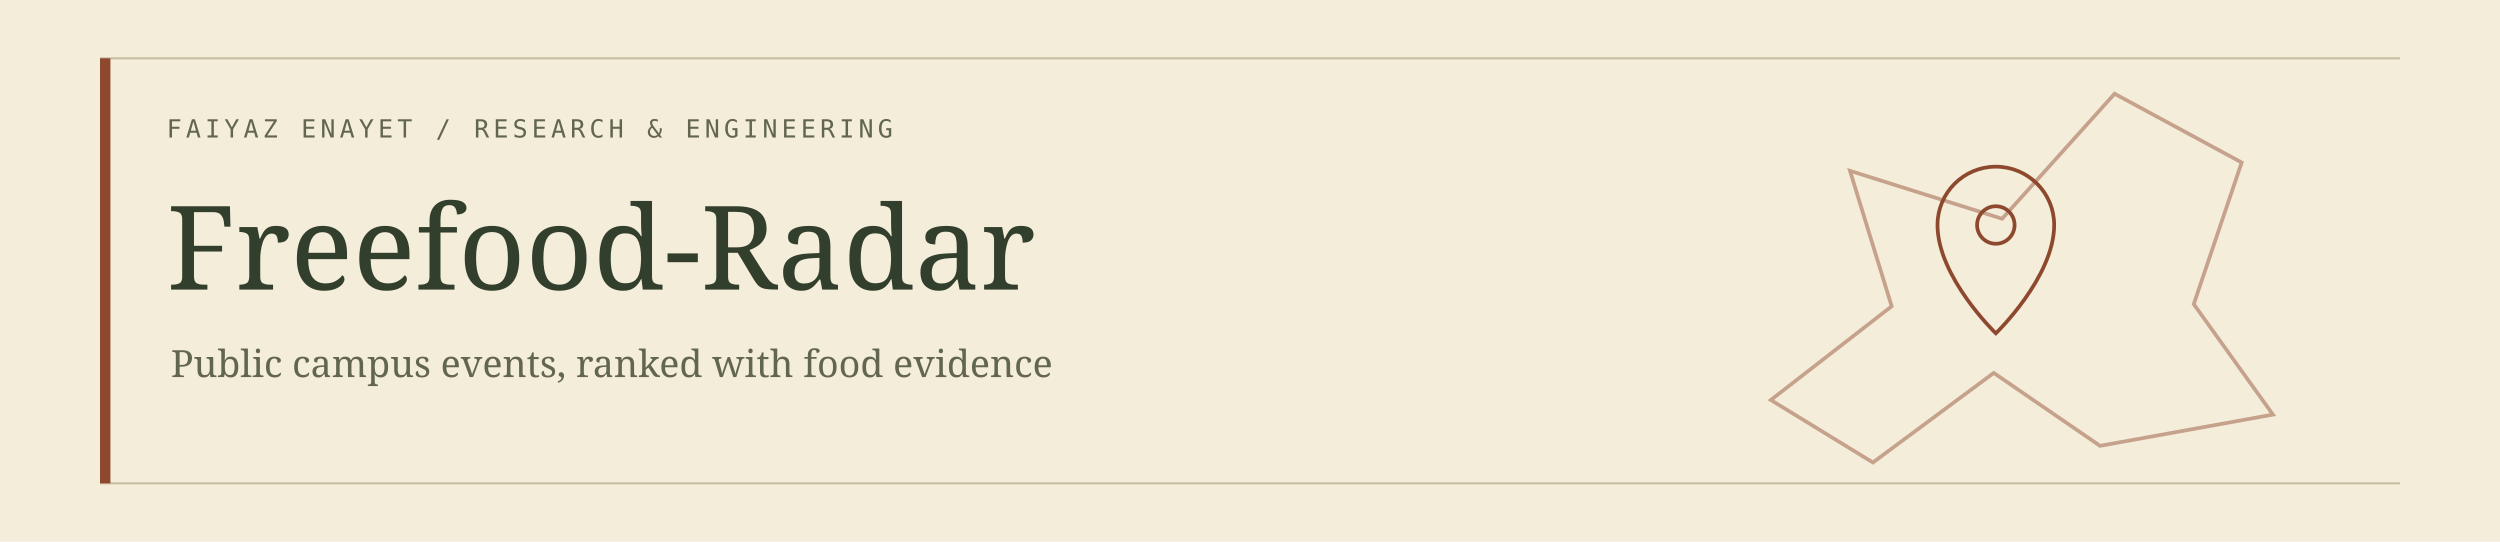
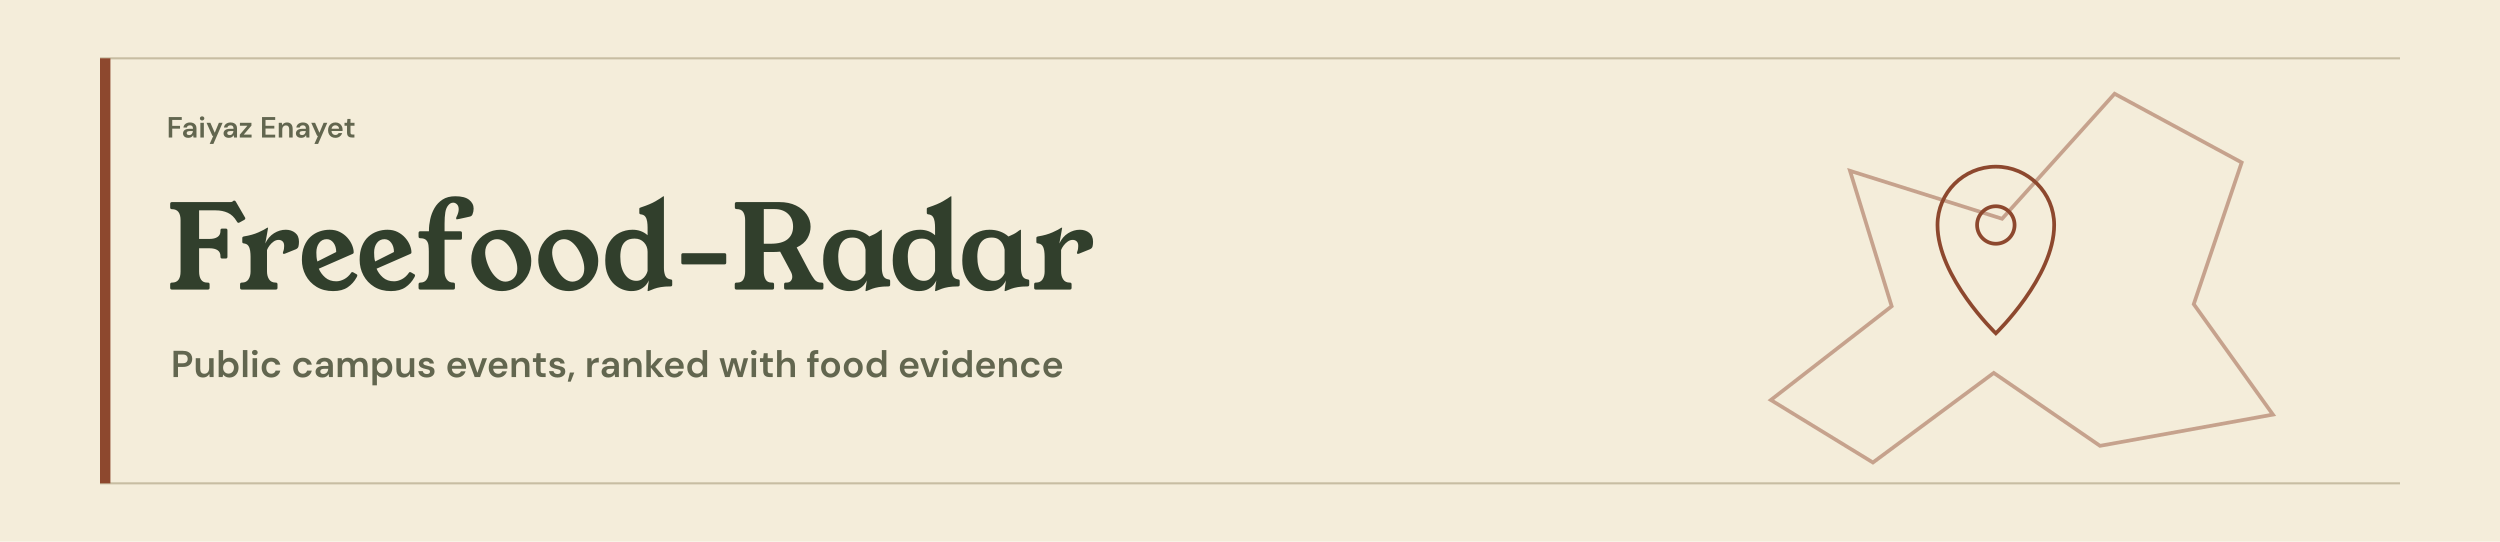
<svg xmlns="http://www.w3.org/2000/svg" width="1200" height="260" viewBox="0 0 1200 260" role="img" aria-label="Freefood-Radar: Public campus events, ranked with food evidence">
  <rect width="1200" height="260" fill="#f4edda" />
  <path d="M48 28h1104M48 232h1104" stroke="#c7bda2" />
  <rect x="48" y="28" width="5" height="204" fill="#8d482e" />
-   <text x="80" y="66" fill="#62664f" font-size="12" font-family="monospace" letter-spacing="2">FAIYAZ ENAYET / RESEARCH &amp; ENGINEERING</text>
-   <text x="80" y="139" fill="#313f2c" font-size="56" font-family="Young Serif, Georgia, serif">Freefood-Radar</text>
-   <text x="82" y="181" fill="#62664f" font-size="18" font-family="Georgia,serif">Public campus events, ranked with food evidence</text>
+   <path fill="#62664f" transform="translate(80 66) scale(1 -1)" d="M0.993 0.000 L0.993 9.800 L7.252 9.800 L7.252 8.442 L2.673 8.442 L2.673 5.572 L6.412 5.572 L6.412 4.242 L2.673 4.242 L2.673 0.000 L0.993 0.000 Z M10.417 -0.168 Q9.548 -0.168 8.973 0.125 Q8.400 0.420 8.120 0.910 Q7.840 1.400 7.840 1.973 Q7.840 2.647 8.183 3.137 Q8.527 3.627 9.198 3.898 Q9.870 4.172 10.850 4.172 L12.628 4.172 Q12.628 4.732 12.473 5.101 Q12.320 5.473 11.998 5.655 Q11.677 5.838 11.174 5.838 Q10.598 5.838 10.192 5.578 Q9.787 5.320 9.688 4.788 L8.037 4.788 Q8.120 5.543 8.540 6.081 Q8.960 6.622 9.653 6.921 Q10.347 7.223 11.174 7.223 Q12.167 7.223 12.867 6.880 Q13.567 6.538 13.937 5.900 Q14.308 5.263 14.308 4.368 L14.308 0.000 L12.880 0.000 L12.714 1.133 L12.714 1.133 Q12.574 0.853 12.355 0.615 Q12.138 0.378 11.858 0.203 Q11.578 0.028 11.222 -0.070 Q10.865 -0.168 10.417 -0.168 Z M10.795 1.162 Q11.200 1.162 11.515 1.308 Q11.830 1.457 12.062 1.728 Q12.294 2.002 12.418 2.336 Q12.545 2.673 12.587 3.052 L12.587 3.080 L11.034 3.080 Q10.544 3.080 10.220 2.960 Q9.898 2.842 9.758 2.616 Q9.618 2.393 9.618 2.100 Q9.618 1.807 9.758 1.597 Q9.898 1.387 10.163 1.273 Q10.430 1.162 10.795 1.162 Z M16.172 0.000 L16.172 7.057 L17.852 7.057 L17.852 0.000 L16.172 0.000 Z M17.012 8.177 Q16.551 8.177 16.249 8.463 Q15.947 8.750 15.947 9.170 Q15.947 9.603 16.249 9.877 Q16.551 10.150 17.012 10.150 Q17.474 10.150 17.773 9.877 Q18.075 9.603 18.075 9.170 Q18.075 8.750 17.773 8.463 Q17.474 8.177 17.012 8.177 Z M20.652 -3.080 L22.374 0.783 L21.954 0.783 L19.141 7.057 L20.974 7.057 L23.074 2.268 L23.074 2.268 L25.062 7.057 L26.841 7.057 L22.431 -3.080 L20.652 -3.080 Z M29.879 -0.168 Q29.011 -0.168 28.435 0.125 Q27.862 0.420 27.582 0.910 Q27.302 1.400 27.302 1.973 Q27.302 2.647 27.646 3.137 Q27.989 3.627 28.661 3.898 Q29.332 4.172 30.312 4.172 L32.091 4.172 Q32.091 4.732 31.935 5.101 Q31.782 5.473 31.461 5.655 Q31.139 5.838 30.636 5.838 Q30.061 5.838 29.654 5.578 Q29.249 5.320 29.151 4.788 L27.499 4.788 Q27.582 5.543 28.002 6.081 Q28.422 6.622 29.116 6.921 Q29.809 7.223 30.636 7.223 Q31.629 7.223 32.329 6.880 Q33.029 6.538 33.399 5.900 Q33.771 5.263 33.771 4.368 L33.771 0.000 L32.342 0.000 L32.176 1.133 L32.176 1.133 Q32.036 0.853 31.817 0.615 Q31.601 0.378 31.321 0.203 Q31.041 0.028 30.684 -0.070 Q30.328 -0.168 29.879 -0.168 Z M30.258 1.162 Q30.662 1.162 30.977 1.308 Q31.292 1.457 31.524 1.728 Q31.756 2.002 31.881 2.336 Q32.008 2.673 32.049 3.052 L32.049 3.080 L30.496 3.080 Q30.006 3.080 29.682 2.960 Q29.361 2.842 29.221 2.616 Q29.081 2.393 29.081 2.100 Q29.081 1.807 29.221 1.597 Q29.361 1.387 29.625 1.273 Q29.892 1.162 30.258 1.162 Z M35.103 0.000 L35.103 1.358 L38.756 5.657 L35.158 5.657 L35.158 7.057 L40.688 7.057 L40.688 5.698 L36.993 1.387 L40.758 1.387 L40.758 0.000 L35.103 0.000 Z M45.769 0.000 L45.769 9.800 L52.098 9.800 L52.098 8.442 L47.449 8.442 L47.449 5.628 L51.678 5.628 L51.678 4.298 L47.449 4.298 L47.449 1.358 L52.098 1.358 L52.098 0.000 L45.769 0.000 Z M53.806 0.000 L53.806 7.057 L55.289 7.057 L55.416 5.880 L55.416 5.880 Q55.738 6.497 56.339 6.860 Q56.941 7.223 57.768 7.223 Q58.621 7.223 59.222 6.867 Q59.826 6.510 60.154 5.823 Q60.484 5.138 60.484 4.117 L60.484 0.000 L58.804 0.000 L58.804 3.962 Q58.804 4.843 58.411 5.320 Q58.019 5.797 57.249 5.797 Q56.746 5.797 56.346 5.558 Q55.948 5.320 55.716 4.865 Q55.486 4.410 55.486 3.767 L55.486 0.000 L53.806 0.000 Z M64.614 -0.168 Q63.746 -0.168 63.171 0.125 Q62.598 0.420 62.318 0.910 Q62.038 1.400 62.038 1.973 Q62.038 2.647 62.381 3.137 Q62.724 3.627 63.396 3.898 Q64.068 4.172 65.047 4.172 L66.826 4.172 Q66.826 4.732 66.671 5.101 Q66.518 5.473 66.196 5.655 Q65.874 5.838 65.371 5.838 Q64.796 5.838 64.389 5.578 Q63.984 5.320 63.886 4.788 L62.234 4.788 Q62.318 5.543 62.738 6.081 Q63.158 6.622 63.851 6.921 Q64.544 7.223 65.371 7.223 Q66.364 7.223 67.064 6.880 Q67.764 6.538 68.134 5.900 Q68.506 5.263 68.506 4.368 L68.506 0.000 L67.078 0.000 L66.911 1.133 L66.911 1.133 Q66.771 0.853 66.553 0.615 Q66.336 0.378 66.056 0.203 Q65.776 0.028 65.419 -0.070 Q65.063 -0.168 64.614 -0.168 Z M64.993 1.162 Q65.398 1.162 65.713 1.308 Q66.028 1.457 66.259 1.728 Q66.491 2.002 66.616 2.336 Q66.743 2.673 66.784 3.052 L66.784 3.080 L65.231 3.080 Q64.741 3.080 64.418 2.960 Q64.096 2.842 63.956 2.616 Q63.816 2.393 63.816 2.100 Q63.816 1.807 63.956 1.597 Q64.096 1.387 64.361 1.273 Q64.628 1.162 64.993 1.162 Z M70.914 -3.080 L72.636 0.783 L72.216 0.783 L69.403 7.057 L71.236 7.057 L73.336 2.268 L73.336 2.268 L75.324 7.057 L77.103 7.057 L72.693 -3.080 L70.914 -3.080 Z M81.008 -0.168 Q79.958 -0.168 79.159 0.287 Q78.363 0.742 77.914 1.566 Q77.466 2.393 77.466 3.472 Q77.466 4.592 77.906 5.432 Q78.348 6.272 79.153 6.746 Q79.958 7.223 81.023 7.223 Q82.058 7.223 82.828 6.762 Q83.598 6.300 84.018 5.523 Q84.438 4.747 84.438 3.780 Q84.438 3.640 84.438 3.472 Q84.438 3.303 84.409 3.122 L78.669 3.122 L78.669 4.200 L82.744 4.200 Q82.716 4.970 82.226 5.410 Q81.736 5.852 81.008 5.852 Q80.489 5.852 80.056 5.613 Q79.623 5.377 79.369 4.907 Q79.118 4.438 79.118 3.723 L79.118 3.318 Q79.118 2.660 79.363 2.183 Q79.608 1.708 80.034 1.463 Q80.463 1.218 80.994 1.218 Q81.583 1.218 81.968 1.470 Q82.353 1.722 82.534 2.142 L84.243 2.142 Q84.046 1.483 83.598 0.958 Q83.149 0.433 82.491 0.131 Q81.834 -0.168 81.008 -0.168 Z M88.918 0.000 Q88.204 0.000 87.679 0.223 Q87.154 0.448 86.859 0.965 Q86.566 1.483 86.566 2.367 L86.566 5.642 L85.363 5.642 L85.363 7.057 L86.566 7.057 L86.763 8.918 L88.246 8.918 L88.246 7.057 L90.164 7.057 L90.164 5.642 L88.246 5.642 L88.246 2.367 Q88.246 1.833 88.476 1.630 Q88.708 1.428 89.254 1.428 L90.123 1.428 L90.123 0.000 L88.918 0.000 Z" />
+   <path fill="#313f2c" transform="translate(80 139) scale(1 -1)" d="M15.566 8.680 Q15.566 6.160 16.520 4.760 Q17.474 3.360 19.373 3.360 L19.766 3.360 Q20.606 3.360 20.606 2.520 L20.606 0.840 Q20.606 0.000 19.766 0.000 L2.520 0.000 Q1.680 0.000 1.680 0.840 L1.680 2.520 Q1.680 3.360 2.520 3.360 L2.634 3.360 Q6.668 3.360 6.668 8.680 L6.668 33.268 Q6.668 38.588 2.573 38.588 L2.520 38.588 Q1.680 38.588 1.680 39.428 L1.680 41.108 Q1.680 42.000 2.520 42.000 L30.573 42.000 Q31.308 42.000 31.640 42.280 L31.973 42.560 Q32.148 42.726 32.428 42.726 Q32.874 42.726 33.154 42.280 L37.573 34.668 Q37.748 34.440 37.748 34.160 Q37.748 33.766 37.293 33.486 L35.053 32.253 Q34.668 32.034 34.440 32.034 Q34.046 32.034 33.766 32.533 L33.600 32.812 Q31.868 35.726 29.313 36.873 Q26.766 38.028 23.520 38.028 L15.566 38.028 L15.566 24.308 L20.493 24.308 Q23.013 24.308 24.413 25.253 Q25.813 26.206 25.813 28.053 L25.813 28.446 Q25.813 29.286 26.653 29.286 L28.333 29.286 Q29.173 29.286 29.173 28.446 L29.173 15.733 Q29.173 14.893 28.333 14.893 L26.653 14.893 Q25.813 14.893 25.813 15.733 L25.813 16.074 Q25.813 17.973 24.439 18.900 Q23.074 19.828 20.493 19.828 L15.566 19.828 L15.566 8.680 Z M47.320 22.120 Q48.834 25.366 51.520 27.046 Q54.215 28.726 57.181 28.726 Q59.815 28.726 61.661 27.265 Q63.508 25.813 63.508 22.960 Q63.508 21.726 63.280 20.773 Q63.061 19.828 62.055 19.373 L56.788 17.246 Q56.455 17.133 56.280 17.133 Q55.781 17.133 55.781 17.640 Q55.781 17.806 55.895 18.148 Q56.228 18.926 56.306 19.653 Q56.394 20.388 56.394 20.948 Q56.394 22.453 55.633 23.153 Q54.880 23.853 53.760 23.853 Q52.474 23.853 51.354 23.065 Q50.234 22.286 49.394 21.166 Q48.554 20.046 48.160 18.988 L48.160 8.680 Q48.160 6.440 49.166 4.900 Q50.181 3.360 52.255 3.360 L52.360 3.360 Q53.200 3.360 53.200 2.520 L53.200 0.840 Q53.200 0.000 52.360 0.000 L36.068 0.000 Q35.228 0.000 35.228 0.840 L35.228 2.520 Q35.228 3.360 36.068 3.360 L36.181 3.360 Q38.255 3.360 39.261 4.900 Q40.268 6.440 40.268 8.680 L40.268 15.733 Q40.268 17.246 40.066 18.646 Q39.874 20.046 39.200 21.026 Q38.535 22.006 36.960 22.173 Q36.295 22.234 36.295 22.908 L36.295 24.806 Q36.295 25.366 37.135 25.533 Q41.108 26.154 44.100 27.493 Q47.101 28.840 48.160 29.628 Q48.335 29.733 48.440 29.733 L48.554 29.733 Q48.668 29.733 48.668 29.628 Q48.668 29.566 48.528 28.779 Q48.388 28.000 48.186 26.793 Q47.994 25.594 47.740 24.334 Q47.495 23.074 47.320 22.120 Z M73.028 10.028 Q73.981 7.674 76.081 5.819 Q78.181 3.973 81.428 3.973 Q83.221 3.973 85.181 4.979 Q87.141 5.994 88.594 8.120 Q88.760 8.400 89.040 8.400 Q89.320 8.400 89.626 8.234 Q89.941 8.068 91.280 7.280 Q91.508 7.114 91.508 6.834 Q91.508 6.440 91.175 5.880 Q89.600 2.966 86.914 1.120 Q84.228 -0.726 79.914 -0.726 Q75.268 -0.726 71.908 1.339 Q68.547 3.413 66.728 6.825 Q64.908 10.246 64.908 14.280 Q64.908 18.148 66.054 20.913 Q67.200 23.686 69.108 25.393 Q71.015 27.108 73.395 27.913 Q75.775 28.726 78.234 28.726 Q81.034 28.726 83.160 27.633 Q85.295 26.548 86.774 24.868 Q88.261 23.188 89.014 21.306 Q89.775 19.434 89.775 17.806 Q89.775 17.360 89.268 17.133 L73.028 10.028 Z M81.375 18.034 Q81.375 20.720 80.080 22.453 Q78.794 24.194 76.834 24.194 Q74.541 24.194 73.194 22.374 Q71.855 20.554 71.855 17.806 Q71.855 16.966 71.934 15.733 Q72.021 14.508 72.354 13.493 L81.375 18.034 Z M100.748 10.028 Q101.701 7.674 103.801 5.819 Q105.901 3.973 109.148 3.973 Q110.941 3.973 112.901 4.979 Q114.861 5.994 116.314 8.120 Q116.480 8.400 116.760 8.400 Q117.040 8.400 117.346 8.234 Q117.661 8.068 119.000 7.280 Q119.228 7.114 119.228 6.834 Q119.228 6.440 118.895 5.880 Q117.320 2.966 114.634 1.120 Q111.948 -0.726 107.634 -0.726 Q102.988 -0.726 99.628 1.339 Q96.268 3.413 94.448 6.825 Q92.628 10.246 92.628 14.280 Q92.628 18.148 93.774 20.913 Q94.920 23.686 96.828 25.393 Q98.735 27.108 101.115 27.913 Q103.495 28.726 105.954 28.726 Q108.754 28.726 110.880 27.633 Q113.015 26.548 114.494 24.868 Q115.981 23.188 116.734 21.306 Q117.495 19.434 117.495 17.806 Q117.495 17.360 116.988 17.133 L100.748 10.028 Z M109.095 18.034 Q109.095 20.720 107.800 22.453 Q106.514 24.194 104.554 24.194 Q102.261 24.194 100.914 22.374 Q99.575 20.554 99.575 17.806 Q99.575 16.966 99.654 15.733 Q99.741 14.508 100.074 13.493 L109.095 18.034 Z M125.895 28.446 Q125.895 30.966 126.508 33.793 Q127.120 36.628 128.546 39.113 Q129.981 41.606 132.414 43.199 Q134.855 44.800 138.548 44.800 Q143.028 44.800 145.180 43.094 Q147.341 41.388 147.341 38.868 Q147.341 37.406 146.781 36.068 Q146.615 35.674 146.300 35.394 Q145.994 35.114 145.381 35.000 Q144.375 34.773 143.001 34.466 Q141.628 34.160 140.534 33.933 Q139.440 33.714 139.274 33.714 Q138.941 33.714 138.941 34.213 Q138.941 34.493 139.108 34.834 Q140.175 36.960 140.175 38.526 Q140.175 40.093 139.361 40.906 Q138.548 41.720 137.541 41.720 Q136.194 41.720 135.188 40.486 Q134.120 39.253 133.753 37.065 Q133.394 34.886 133.394 31.693 L133.394 28.000 L140.901 28.000 Q141.741 28.000 141.741 27.160 L141.741 24.754 Q141.741 23.914 140.901 23.914 L133.394 23.914 L133.394 8.680 Q133.394 6.440 134.426 4.900 Q135.468 3.360 137.541 3.360 Q138.381 3.360 138.381 2.520 L138.381 0.840 Q138.381 0.000 137.541 0.000 L121.748 0.000 Q120.908 0.000 120.908 0.840 L120.908 2.520 Q120.908 3.360 121.748 3.360 Q123.821 3.360 124.828 4.900 Q125.834 6.440 125.834 8.680 L125.834 18.253 Q125.834 19.766 125.668 21.245 Q125.501 22.733 124.626 23.686 Q123.760 24.640 121.748 24.640 Q120.908 24.640 120.908 25.480 L120.908 27.160 Q120.908 28.000 121.748 28.000 L125.895 28.000 L125.895 28.446 Z M160.274 28.726 Q163.468 28.726 166.180 27.466 Q168.901 26.206 170.861 24.045 Q172.821 21.893 173.915 19.233 Q175.009 16.573 175.009 13.720 Q175.009 9.573 173.049 6.300 Q171.089 3.028 167.895 1.146 Q164.701 -0.726 160.948 -0.726 Q157.754 -0.726 155.068 0.499 Q152.381 1.733 150.395 3.833 Q148.409 5.933 147.315 8.645 Q146.221 11.366 146.221 14.333 Q146.221 18.428 148.120 21.674 Q150.028 24.920 153.221 26.819 Q156.415 28.726 160.274 28.726 Z M162.689 3.806 Q163.748 3.806 165.034 4.366 Q166.329 4.926 167.309 6.326 Q168.289 7.726 168.289 10.194 Q168.289 12.154 167.528 14.534 Q166.775 16.914 165.454 19.119 Q164.141 21.333 162.374 22.759 Q160.615 24.194 158.541 24.194 Q156.249 24.194 154.569 22.479 Q152.889 20.773 152.889 17.806 Q152.889 15.908 153.641 13.493 Q154.394 11.086 155.706 8.873 Q157.028 6.668 158.821 5.233 Q160.615 3.806 162.689 3.806 Z M192.421 28.726 Q195.615 28.726 198.328 27.466 Q201.049 26.206 203.009 24.045 Q204.969 21.893 206.063 19.233 Q207.156 16.573 207.156 13.720 Q207.156 9.573 205.196 6.300 Q203.236 3.028 200.043 1.146 Q196.849 -0.726 193.095 -0.726 Q189.901 -0.726 187.215 0.499 Q184.529 1.733 182.543 3.833 Q180.556 5.933 179.463 8.645 Q178.369 11.366 178.369 14.333 Q178.369 18.428 180.268 21.674 Q182.175 24.920 185.369 26.819 Q188.563 28.726 192.421 28.726 Z M194.836 3.806 Q195.895 3.806 197.181 4.366 Q198.476 4.926 199.456 6.326 Q200.436 7.726 200.436 10.194 Q200.436 12.154 199.675 14.534 Q198.923 16.914 197.601 19.119 Q196.289 21.333 194.521 22.759 Q192.763 24.194 190.689 24.194 Q188.396 24.194 186.716 22.479 Q185.036 20.773 185.036 17.806 Q185.036 15.908 185.789 13.493 Q186.541 11.086 187.854 8.873 Q189.175 6.668 190.969 5.233 Q192.763 3.806 194.836 3.806 Z M238.683 10.360 Q238.683 8.348 239.295 6.746 Q239.916 5.154 241.990 4.874 Q242.664 4.813 242.664 4.147 L242.664 2.293 Q242.664 1.514 241.824 1.514 Q239.076 1.514 237.256 1.199 Q235.436 0.893 234.115 0.420 Q232.803 -0.053 231.516 -0.613 Q231.289 -0.726 231.123 -0.726 L231.009 -0.726 Q230.843 -0.726 230.843 -0.560 Q230.956 0.726 231.096 1.960 Q231.236 3.194 231.464 4.428 Q231.184 3.693 230.256 2.459 Q229.329 1.234 227.561 0.254 Q225.803 -0.726 222.950 -0.726 Q221.043 -0.726 218.881 0.053 Q216.729 0.840 214.821 2.573 Q212.923 4.314 211.715 7.140 Q210.516 9.966 210.516 14.053 Q210.516 19.268 212.389 22.488 Q214.270 25.708 217.263 27.213 Q220.264 28.726 223.624 28.726 Q227.876 28.726 230.843 26.093 L230.843 29.680 Q230.843 31.194 230.641 32.594 Q230.449 33.994 229.775 34.974 Q229.110 35.954 227.544 36.120 Q226.870 36.173 226.870 36.846 L226.870 38.754 Q226.870 39.086 227.089 39.226 Q227.316 39.366 227.710 39.480 Q232.129 40.933 234.623 42.385 Q237.116 43.846 238.236 44.686 Q238.403 44.800 238.516 44.800 L238.569 44.800 Q238.683 44.800 238.683 44.686 L238.683 10.360 Z M230.843 18.148 Q230.843 20.773 229.136 22.619 Q227.430 24.474 224.630 24.474 Q221.944 24.474 220.430 23.293 Q218.916 22.120 218.330 20.160 Q217.744 18.200 217.744 15.846 Q217.744 10.474 219.896 7.333 Q222.049 4.200 225.470 4.200 Q226.984 4.200 228.104 4.953 Q229.224 5.714 229.924 6.834 Q230.624 7.954 230.843 8.960 L230.843 18.148 Z M247.030 16.634 Q247.030 17.474 247.870 17.474 L267.750 17.474 Q268.590 17.474 268.590 16.634 L268.590 12.933 Q268.590 12.093 267.750 12.093 L247.870 12.093 Q247.030 12.093 247.030 12.933 L247.030 16.634 Z M314.396 3.360 Q315.236 3.360 315.236 2.520 L315.236 0.840 Q315.236 0.000 314.396 0.000 L297.203 0.000 Q296.363 0.000 296.363 0.840 L296.363 2.520 Q296.363 3.360 297.203 3.360 L297.544 3.360 Q298.944 3.360 299.609 4.174 Q300.283 4.988 300.283 6.108 Q300.283 7.394 299.556 8.680 L294.464 18.200 Q292.784 18.034 290.824 18.034 L286.624 18.034 L286.624 8.680 Q286.624 6.440 287.464 4.900 Q288.304 3.360 290.369 3.360 L290.710 3.360 Q291.550 3.360 291.550 2.520 L291.550 0.840 Q291.550 0.000 290.710 0.000 L273.516 0.000 Q272.676 0.000 272.676 0.840 L272.676 2.520 Q272.676 3.360 273.516 3.360 L273.910 3.360 Q276.036 3.360 276.850 4.900 Q277.664 6.440 277.664 8.680 L277.664 33.320 Q277.664 35.613 276.789 37.126 Q275.923 38.640 273.569 38.640 Q272.729 38.640 272.729 39.480 L272.729 41.160 Q272.729 42.000 273.569 42.000 L294.123 42.000 Q298.664 42.000 302.024 40.373 Q305.384 38.754 307.230 36.059 Q309.076 33.373 309.076 30.188 Q309.076 27.326 307.563 24.640 Q306.049 21.954 302.409 20.213 L308.516 8.680 Q309.636 6.606 310.835 4.979 Q312.043 3.360 314.116 3.360 L314.396 3.360 Z M289.870 22.006 Q295.470 22.006 298.069 24.185 Q300.676 26.373 300.676 30.188 Q300.676 34.046 298.270 36.339 Q295.864 38.640 291.664 38.640 L286.624 38.640 L286.624 22.006 L289.870 22.006 Z M343.289 10.360 Q343.289 8.348 343.901 6.746 Q344.523 5.154 346.596 4.874 Q347.270 4.813 347.270 4.147 L347.270 2.293 Q347.270 1.514 346.430 1.514 Q343.683 1.514 341.863 1.199 Q340.043 0.893 338.721 0.420 Q337.409 -0.053 336.123 -0.613 Q335.895 -0.726 335.729 -0.726 L335.563 -0.726 Q335.449 -0.726 335.449 -0.508 Q335.449 -0.280 335.563 0.586 Q335.676 1.453 335.816 2.546 Q335.956 3.640 336.070 4.428 Q335.790 3.693 334.863 2.459 Q333.935 1.234 332.168 0.254 Q330.409 -0.726 327.556 -0.726 Q325.649 -0.726 323.488 0.053 Q321.335 0.840 319.428 2.573 Q317.529 4.314 316.321 7.140 Q315.123 9.966 315.123 14.053 Q315.123 19.268 316.995 22.488 Q318.876 25.708 321.869 27.213 Q324.870 28.726 328.230 28.726 Q330.969 28.726 333.261 27.886 Q335.563 27.046 337.295 25.480 Q338.756 26.093 339.789 26.626 Q340.830 27.160 341.556 27.720 Q341.836 27.948 342.143 28.166 Q342.449 28.394 342.843 28.613 Q343.009 28.726 343.123 28.726 L343.175 28.726 Q343.289 28.726 343.289 28.613 L343.289 10.360 Z M335.449 19.154 Q335.283 20.274 334.635 21.639 Q333.996 23.013 332.701 23.993 Q331.415 24.973 329.236 24.973 Q326.550 24.973 325.036 23.660 Q323.523 22.348 322.936 20.274 Q322.350 18.200 322.350 15.846 Q322.350 10.474 324.503 7.333 Q326.655 4.200 330.076 4.200 Q332.089 4.200 333.235 5.066 Q334.390 5.933 334.889 6.825 Q335.396 7.726 335.449 7.893 L335.449 19.154 Z M376.670 10.360 Q376.670 8.348 377.283 6.746 Q377.904 5.154 379.978 4.874 Q380.651 4.813 380.651 4.147 L380.651 2.293 Q380.651 1.514 379.811 1.514 Q377.064 1.514 375.244 1.199 Q373.424 0.893 372.103 0.420 Q370.790 -0.053 369.504 -0.613 Q369.276 -0.726 369.110 -0.726 L368.996 -0.726 Q368.830 -0.726 368.830 -0.560 Q368.944 0.726 369.084 1.960 Q369.224 3.194 369.451 4.428 Q369.171 3.693 368.244 2.459 Q367.316 1.234 365.549 0.254 Q363.790 -0.726 360.938 -0.726 Q359.030 -0.726 356.869 0.053 Q354.716 0.840 352.809 2.573 Q350.910 4.314 349.703 7.140 Q348.504 9.966 348.504 14.053 Q348.504 19.268 350.376 22.488 Q352.258 25.708 355.250 27.213 Q358.251 28.726 361.611 28.726 Q365.864 28.726 368.830 26.093 L368.830 29.680 Q368.830 31.194 368.629 32.594 Q368.436 33.994 367.763 34.974 Q367.098 35.954 365.531 36.120 Q364.858 36.173 364.858 36.846 L364.858 38.754 Q364.858 39.086 365.076 39.226 Q365.304 39.366 365.698 39.480 Q370.116 40.933 372.610 42.385 Q375.104 43.846 376.224 44.686 Q376.390 44.800 376.504 44.800 L376.556 44.800 Q376.670 44.800 376.670 44.686 L376.670 10.360 Z M368.830 18.148 Q368.830 20.773 367.124 22.619 Q365.418 24.474 362.618 24.474 Q359.931 24.474 358.418 23.293 Q356.904 22.120 356.318 20.160 Q355.731 18.200 355.731 15.846 Q355.731 10.474 357.884 7.333 Q360.036 4.200 363.458 4.200 Q364.971 4.200 366.091 4.953 Q367.211 5.714 367.911 6.834 Q368.611 7.954 368.830 8.960 L368.830 18.148 Z M410.051 10.360 Q410.051 8.348 410.664 6.746 Q411.285 5.154 413.359 4.874 Q414.033 4.813 414.033 4.147 L414.033 2.293 Q414.033 1.514 413.193 1.514 Q410.445 1.514 408.625 1.199 Q406.805 0.893 405.484 0.420 Q404.171 -0.053 402.885 -0.613 Q402.658 -0.726 402.491 -0.726 L402.325 -0.726 Q402.211 -0.726 402.211 -0.508 Q402.211 -0.280 402.325 0.586 Q402.439 1.453 402.579 2.546 Q402.719 3.640 402.833 4.428 Q402.553 3.693 401.625 2.459 Q400.698 1.234 398.930 0.254 Q397.171 -0.726 394.319 -0.726 Q392.411 -0.726 390.250 0.053 Q388.098 0.840 386.190 2.573 Q384.291 4.314 383.084 7.140 Q381.885 9.966 381.885 14.053 Q381.885 19.268 383.758 22.488 Q385.639 25.708 388.631 27.213 Q391.633 28.726 394.993 28.726 Q397.731 28.726 400.024 27.886 Q402.325 27.046 404.058 25.480 Q405.519 26.093 406.551 26.626 Q407.593 27.160 408.319 27.720 Q408.599 27.948 408.905 28.166 Q409.211 28.394 409.605 28.613 Q409.771 28.726 409.885 28.726 L409.938 28.726 Q410.051 28.726 410.051 28.613 L410.051 10.360 Z M402.211 19.154 Q402.045 20.274 401.398 21.639 Q400.759 23.013 399.464 23.993 Q398.178 24.973 395.999 24.973 Q393.313 24.973 391.799 23.660 Q390.285 22.348 389.699 20.274 Q389.113 18.200 389.113 15.846 Q389.113 10.474 391.265 7.333 Q393.418 4.200 396.839 4.200 Q398.851 4.200 399.998 5.066 Q401.153 5.933 401.651 6.825 Q402.159 7.726 402.211 7.893 L402.211 19.154 Z M428.479 22.120 Q429.993 25.366 432.679 27.046 Q435.374 28.726 438.340 28.726 Q440.974 28.726 442.820 27.265 Q444.666 25.813 444.666 22.960 Q444.666 21.726 444.439 20.773 Q444.220 19.828 443.214 19.373 L437.946 17.246 Q437.614 17.133 437.439 17.133 Q436.940 17.133 436.940 17.640 Q436.940 17.806 437.054 18.148 Q437.386 18.926 437.465 19.653 Q437.553 20.388 437.553 20.948 Q437.553 22.453 436.791 23.153 Q436.039 23.853 434.919 23.853 Q433.633 23.853 432.513 23.065 Q431.393 22.286 430.553 21.166 Q429.713 20.046 429.319 18.988 L429.319 8.680 Q429.319 6.440 430.325 4.900 Q431.340 3.360 433.414 3.360 L433.519 3.360 Q434.359 3.360 434.359 2.520 L434.359 0.840 Q434.359 0.000 433.519 0.000 L417.226 0.000 Q416.386 0.000 416.386 0.840 L416.386 2.520 Q416.386 3.360 417.226 3.360 L417.340 3.360 Q419.414 3.360 420.420 4.900 Q421.426 6.440 421.426 8.680 L421.426 15.733 Q421.426 17.246 421.225 18.646 Q421.033 20.046 420.359 21.026 Q419.694 22.006 418.119 22.173 Q417.454 22.234 417.454 22.908 L417.454 24.806 Q417.454 25.366 418.294 25.533 Q422.266 26.154 425.259 27.493 Q428.260 28.840 429.319 29.628 Q429.494 29.733 429.599 29.733 L429.713 29.733 Q429.826 29.733 429.826 29.628 Q429.826 29.566 429.686 28.779 Q429.546 28.000 429.345 26.793 Q429.153 25.594 428.899 24.334 Q428.654 23.074 428.479 22.120 Z" />
+   <path fill="#62664f" transform="translate(82 181) scale(1 -1)" d="M1.277 0.000 L1.277 12.600 L5.813 12.600 Q7.327 12.600 8.317 12.085 Q9.307 11.573 9.790 10.710 Q10.277 9.847 10.277 8.730 Q10.277 7.687 9.810 6.812 Q9.343 5.940 8.353 5.408 Q7.363 4.877 5.813 4.877 L3.437 4.877 L3.437 0.000 L1.277 0.000 Z M3.437 6.643 L5.687 6.643 Q6.967 6.643 7.523 7.208 Q8.083 7.777 8.083 8.730 Q8.083 9.720 7.523 10.277 Q6.967 10.837 5.687 10.837 L3.437 10.837 L3.437 6.643 Z M15.446 -0.217 Q14.347 -0.217 13.562 0.225 Q12.780 0.667 12.367 1.555 Q11.953 2.447 11.953 3.763 L11.953 9.073 L14.113 9.073 L14.113 3.977 Q14.113 2.807 14.608 2.205 Q15.103 1.603 16.110 1.603 Q16.760 1.603 17.272 1.907 Q17.786 2.213 18.082 2.798 Q18.380 3.383 18.380 4.230 L18.380 9.073 L20.540 9.073 L20.540 0.000 L18.630 0.000 L18.470 1.513 L18.470 1.513 Q18.056 0.720 17.272 0.250 Q16.490 -0.217 15.446 -0.217 Z M28.136 -0.217 Q27.416 -0.217 26.840 -0.025 Q26.263 0.163 25.830 0.495 Q25.400 0.827 25.113 1.260 L25.113 1.260 L24.879 0.000 L22.953 0.000 L22.953 12.960 L25.113 12.960 L25.113 7.740 Q25.543 8.407 26.280 8.845 Q27.020 9.287 28.119 9.287 Q29.396 9.287 30.378 8.665 Q31.359 8.047 31.925 6.975 Q32.493 5.903 32.493 4.517 Q32.493 3.167 31.933 2.087 Q31.376 1.007 30.395 0.394 Q29.413 -0.217 28.136 -0.217 Z M27.686 1.657 Q28.443 1.657 29.036 2.025 Q29.630 2.393 29.962 3.032 Q30.296 3.673 30.296 4.537 Q30.296 5.383 29.962 6.030 Q29.630 6.677 29.036 7.037 Q28.443 7.397 27.686 7.397 Q26.913 7.397 26.328 7.037 Q25.743 6.677 25.408 6.030 Q25.076 5.383 25.076 4.537 Q25.076 3.673 25.408 3.032 Q25.743 2.393 26.328 2.025 Q26.913 1.657 27.686 1.657 Z M34.580 0.000 L34.580 12.960 L36.740 12.960 L36.740 0.000 L34.580 0.000 Z M39.243 0.000 L39.243 9.073 L41.403 9.073 L41.403 0.000 L39.243 0.000 Z M40.323 10.513 Q39.729 10.513 39.341 10.882 Q38.953 11.250 38.953 11.790 Q38.953 12.347 39.341 12.698 Q39.729 13.050 40.323 13.050 Q40.916 13.050 41.302 12.698 Q41.690 12.347 41.690 11.790 Q41.690 11.250 41.302 10.882 Q40.916 10.513 40.323 10.513 Z M48.206 -0.217 Q46.876 -0.217 45.821 0.385 Q44.769 0.990 44.184 2.062 Q43.599 3.133 43.599 4.500 Q43.599 5.923 44.184 6.992 Q44.769 8.063 45.821 8.674 Q46.876 9.287 48.226 9.287 Q49.916 9.287 51.069 8.395 Q52.222 7.507 52.546 5.957 L50.276 5.957 Q50.096 6.643 49.528 7.037 Q48.963 7.433 48.189 7.433 Q47.523 7.433 46.974 7.090 Q46.426 6.750 46.111 6.100 Q45.796 5.453 45.796 4.537 Q45.796 3.833 45.976 3.293 Q46.156 2.753 46.488 2.385 Q46.822 2.017 47.253 1.817 Q47.686 1.620 48.189 1.620 Q48.712 1.620 49.134 1.792 Q49.556 1.963 49.854 2.303 Q50.152 2.647 50.276 3.113 L52.546 3.113 Q52.222 1.603 51.069 0.692 Q49.916 -0.217 48.206 -0.217 Z M63.326 -0.217 Q61.996 -0.217 60.941 0.385 Q59.889 0.990 59.304 2.062 Q58.719 3.133 58.719 4.500 Q58.719 5.923 59.304 6.992 Q59.889 8.063 60.941 8.674 Q61.996 9.287 63.346 9.287 Q65.036 9.287 66.189 8.395 Q67.343 7.507 67.666 5.957 L65.396 5.957 Q65.216 6.643 64.648 7.037 Q64.083 7.433 63.309 7.433 Q62.643 7.433 62.094 7.090 Q61.546 6.750 61.231 6.100 Q60.916 5.453 60.916 4.537 Q60.916 3.833 61.096 3.293 Q61.276 2.753 61.608 2.385 Q61.942 2.017 62.373 1.817 Q62.806 1.620 63.309 1.620 Q63.832 1.620 64.254 1.792 Q64.676 1.963 64.974 2.303 Q65.272 2.647 65.396 3.113 L67.666 3.113 Q67.343 1.603 66.189 0.692 Q65.036 -0.217 63.326 -0.217 Z M72.776 -0.217 Q71.660 -0.217 70.920 0.160 Q70.183 0.540 69.823 1.170 Q69.463 1.800 69.463 2.537 Q69.463 3.403 69.905 4.033 Q70.346 4.663 71.210 5.012 Q72.073 5.363 73.333 5.363 L75.620 5.363 Q75.620 6.083 75.420 6.559 Q75.223 7.037 74.810 7.270 Q74.396 7.507 73.749 7.507 Q73.010 7.507 72.487 7.172 Q71.966 6.840 71.840 6.157 L69.716 6.157 Q69.823 7.127 70.363 7.819 Q70.903 8.513 71.795 8.899 Q72.686 9.287 73.749 9.287 Q75.026 9.287 75.926 8.845 Q76.826 8.407 77.302 7.585 Q77.780 6.767 77.780 5.617 L77.780 0.000 L75.943 0.000 L75.729 1.457 L75.729 1.457 Q75.549 1.097 75.268 0.790 Q74.990 0.487 74.630 0.262 Q74.270 0.037 73.811 -0.090 Q73.353 -0.217 72.776 -0.217 Z M73.263 1.493 Q73.783 1.493 74.188 1.682 Q74.593 1.873 74.891 2.222 Q75.189 2.573 75.350 3.004 Q75.513 3.437 75.566 3.923 L75.566 3.960 L73.569 3.960 Q72.939 3.960 72.523 3.805 Q72.110 3.653 71.930 3.364 Q71.750 3.077 71.750 2.700 Q71.750 2.323 71.930 2.053 Q72.110 1.783 72.450 1.637 Q72.793 1.493 73.263 1.493 Z M80.086 0.000 L80.086 9.073 L81.993 9.073 L82.173 7.830 L82.173 7.830 Q82.606 8.513 83.315 8.899 Q84.026 9.287 84.946 9.287 Q85.629 9.287 86.178 9.107 Q86.726 8.927 87.148 8.567 Q87.573 8.207 87.843 7.667 L87.843 7.667 Q88.346 8.423 89.156 8.854 Q89.966 9.287 90.922 9.287 Q92.056 9.287 92.846 8.828 Q93.639 8.370 94.053 7.478 Q94.466 6.587 94.466 5.293 L94.466 0.000 L92.326 0.000 L92.326 5.077 Q92.326 6.227 91.856 6.840 Q91.389 7.453 90.472 7.453 Q89.843 7.453 89.364 7.147 Q88.886 6.840 88.616 6.255 Q88.346 5.670 88.346 4.823 L88.346 0.000 L86.206 0.000 L86.206 5.077 Q86.206 6.227 85.736 6.840 Q85.269 7.453 84.333 7.453 Q83.739 7.453 83.261 7.147 Q82.786 6.840 82.516 6.255 Q82.246 5.670 82.246 4.823 L82.246 0.000 L80.086 0.000 Z M96.753 -3.960 L96.753 9.073 L98.679 9.073 L98.913 7.757 L98.913 7.757 Q99.200 8.153 99.605 8.505 Q100.010 8.857 100.595 9.070 Q101.180 9.287 101.936 9.287 Q103.213 9.287 104.195 8.657 Q105.176 8.027 105.733 6.955 Q106.293 5.887 106.293 4.517 Q106.293 3.150 105.725 2.078 Q105.159 1.007 104.178 0.394 Q103.196 -0.217 101.936 -0.217 Q100.910 -0.217 100.145 0.169 Q99.380 0.557 98.913 1.277 L98.913 -3.960 L96.753 -3.960 Z M101.486 1.657 Q102.243 1.657 102.836 2.017 Q103.430 2.377 103.762 3.023 Q104.096 3.673 104.096 4.517 Q104.096 5.383 103.762 6.030 Q103.430 6.677 102.836 7.037 Q102.243 7.397 101.486 7.397 Q100.713 7.397 100.128 7.037 Q99.543 6.677 99.208 6.030 Q98.876 5.383 98.876 4.537 Q98.876 3.673 99.208 3.032 Q99.543 2.393 100.128 2.025 Q100.713 1.657 101.486 1.657 Z M111.746 -0.217 Q110.647 -0.217 109.862 0.225 Q109.080 0.667 108.667 1.555 Q108.253 2.447 108.253 3.763 L108.253 9.073 L110.413 9.073 L110.413 3.977 Q110.413 2.807 110.908 2.205 Q111.403 1.603 112.410 1.603 Q113.060 1.603 113.572 1.907 Q114.086 2.213 114.382 2.798 Q114.680 3.383 114.680 4.230 L114.680 9.073 L116.840 9.073 L116.840 0.000 L114.930 0.000 L114.770 1.513 L114.770 1.513 Q114.356 0.720 113.572 0.250 Q112.790 -0.217 111.746 -0.217 Z M122.870 -0.217 Q121.663 -0.217 120.772 0.169 Q119.883 0.557 119.368 1.249 Q118.856 1.943 118.766 2.843 L120.926 2.843 Q121.016 2.467 121.250 2.152 Q121.483 1.837 121.888 1.657 Q122.293 1.477 122.853 1.477 Q123.393 1.477 123.733 1.628 Q124.076 1.783 124.237 2.033 Q124.400 2.287 124.400 2.573 Q124.400 3.007 124.166 3.240 Q123.933 3.473 123.491 3.608 Q123.050 3.743 122.439 3.870 Q121.790 3.997 121.185 4.185 Q120.583 4.373 120.105 4.660 Q119.630 4.950 119.351 5.400 Q119.073 5.850 119.073 6.497 Q119.073 7.290 119.495 7.920 Q119.919 8.550 120.718 8.918 Q121.520 9.287 122.636 9.287 Q124.220 9.287 125.165 8.558 Q126.110 7.830 126.273 6.517 L124.220 6.517 Q124.130 7.020 123.716 7.298 Q123.303 7.577 122.619 7.577 Q121.916 7.577 121.548 7.315 Q121.179 7.057 121.179 6.623 Q121.179 6.353 121.404 6.128 Q121.629 5.903 122.060 5.749 Q122.493 5.597 123.123 5.453 Q124.130 5.257 124.903 4.987 Q125.679 4.717 126.129 4.193 Q126.579 3.673 126.579 2.717 Q126.596 1.853 126.138 1.187 Q125.679 0.523 124.850 0.152 Q124.023 -0.217 122.870 -0.217 Z M137.306 -0.217 Q135.956 -0.217 134.930 0.368 Q133.906 0.953 133.329 2.014 Q132.753 3.077 132.753 4.463 Q132.753 5.903 133.318 6.983 Q133.886 8.063 134.921 8.674 Q135.956 9.287 137.326 9.287 Q138.656 9.287 139.646 8.693 Q140.636 8.100 141.176 7.102 Q141.716 6.103 141.716 4.860 Q141.716 4.680 141.716 4.463 Q141.716 4.247 141.680 4.013 L134.300 4.013 L134.300 5.400 L139.539 5.400 Q139.503 6.390 138.873 6.955 Q138.243 7.523 137.306 7.523 Q136.640 7.523 136.083 7.217 Q135.526 6.913 135.200 6.308 Q134.876 5.707 134.876 4.787 L134.876 4.267 Q134.876 3.420 135.191 2.807 Q135.506 2.197 136.055 1.882 Q136.606 1.567 137.289 1.567 Q138.046 1.567 138.541 1.890 Q139.036 2.213 139.269 2.753 L141.466 2.753 Q141.213 1.907 140.636 1.232 Q140.060 0.557 139.213 0.169 Q138.369 -0.217 137.306 -0.217 Z M145.839 0.000 L142.493 9.073 L144.759 9.073 L147.153 2.053 L147.153 2.053 L149.546 9.073 L151.779 9.073 L148.433 0.000 L145.839 0.000 Z M157.143 -0.217 Q155.793 -0.217 154.766 0.368 Q153.743 0.953 153.166 2.014 Q152.589 3.077 152.589 4.463 Q152.589 5.903 153.155 6.983 Q153.723 8.063 154.758 8.674 Q155.793 9.287 157.162 9.287 Q158.493 9.287 159.483 8.693 Q160.473 8.100 161.013 7.102 Q161.553 6.103 161.553 4.860 Q161.553 4.680 161.553 4.463 Q161.553 4.247 161.516 4.013 L154.136 4.013 L154.136 5.400 L159.376 5.400 Q159.339 6.390 158.709 6.955 Q158.079 7.523 157.143 7.523 Q156.476 7.523 155.919 7.217 Q155.362 6.913 155.036 6.308 Q154.713 5.707 154.713 4.787 L154.713 4.267 Q154.713 3.420 155.028 2.807 Q155.343 2.197 155.891 1.882 Q156.442 1.567 157.126 1.567 Q157.882 1.567 158.377 1.890 Q158.873 2.213 159.106 2.753 L161.302 2.753 Q161.049 1.907 160.473 1.232 Q159.896 0.557 159.050 0.169 Q158.206 -0.217 157.143 -0.217 Z M163.552 0.000 L163.552 9.073 L165.459 9.073 L165.623 7.560 L165.623 7.560 Q166.036 8.353 166.809 8.820 Q167.583 9.287 168.646 9.287 Q169.743 9.287 170.516 8.828 Q171.292 8.370 171.714 7.487 Q172.139 6.607 172.139 5.293 L172.139 0.000 L169.979 0.000 L169.979 5.093 Q169.979 6.227 169.473 6.840 Q168.969 7.453 167.979 7.453 Q167.332 7.453 166.818 7.147 Q166.306 6.840 166.008 6.255 Q165.713 5.670 165.713 4.843 L165.713 0.000 L163.552 0.000 Z M178.366 0.000 Q177.449 0.000 176.774 0.287 Q176.099 0.577 175.719 1.240 Q175.343 1.907 175.343 3.043 L175.343 7.253 L173.796 7.253 L173.796 9.073 L175.343 9.073 L175.596 11.467 L177.502 11.467 L177.502 9.073 L179.969 9.073 L179.969 7.253 L177.502 7.253 L177.502 3.043 Q177.502 2.357 177.798 2.095 Q178.096 1.837 178.799 1.837 L179.916 1.837 L179.916 0.000 L178.366 0.000 Z M185.619 -0.217 Q184.413 -0.217 183.521 0.169 Q182.632 0.557 182.118 1.249 Q181.606 1.943 181.516 2.843 L183.676 2.843 Q183.766 2.467 183.999 2.152 Q184.233 1.837 184.638 1.657 Q185.043 1.477 185.602 1.477 Q186.142 1.477 186.483 1.628 Q186.826 1.783 186.986 2.033 Q187.149 2.287 187.149 2.573 Q187.149 3.007 186.916 3.240 Q186.683 3.473 186.241 3.608 Q185.799 3.743 185.189 3.870 Q184.539 3.997 183.935 4.185 Q183.333 4.373 182.855 4.660 Q182.379 4.950 182.101 5.400 Q181.822 5.850 181.822 6.497 Q181.822 7.290 182.244 7.920 Q182.669 8.550 183.468 8.918 Q184.269 9.287 185.386 9.287 Q186.969 9.287 187.914 8.558 Q188.859 7.830 189.022 6.517 L186.969 6.517 Q186.879 7.020 186.466 7.298 Q186.052 7.577 185.369 7.577 Q184.666 7.577 184.297 7.315 Q183.929 7.057 183.929 6.623 Q183.929 6.353 184.154 6.128 Q184.379 5.903 184.809 5.749 Q185.243 5.597 185.873 5.453 Q186.879 5.257 187.653 4.987 Q188.429 4.717 188.879 4.193 Q189.329 3.673 189.329 2.717 Q189.346 1.853 188.887 1.187 Q188.429 0.523 187.599 0.152 Q186.772 -0.217 185.619 -0.217 Z M190.516 -2.213 L191.542 2.177 L193.646 2.177 L191.936 -2.213 L190.516 -2.213 Z M199.896 0.000 L199.896 9.073 L201.822 9.073 L202.019 7.380 L202.019 7.380 Q202.343 7.973 202.829 8.395 Q203.316 8.820 203.971 9.053 Q204.629 9.287 205.422 9.287 L205.422 7.003 L204.666 7.003 Q204.126 7.003 203.639 6.868 Q203.153 6.733 202.801 6.435 Q202.452 6.137 202.252 5.625 Q202.056 5.113 202.056 4.337 L202.056 0.000 L199.896 0.000 Z M210.066 -0.217 Q208.949 -0.217 208.209 0.160 Q207.472 0.540 207.112 1.170 Q206.752 1.800 206.752 2.537 Q206.752 3.403 207.194 4.033 Q207.636 4.663 208.499 5.012 Q209.362 5.363 210.623 5.363 L212.909 5.363 Q212.909 6.083 212.709 6.559 Q212.512 7.037 212.099 7.270 Q211.686 7.507 211.039 7.507 Q210.299 7.507 209.776 7.172 Q209.256 6.840 209.129 6.157 L207.006 6.157 Q207.112 7.127 207.653 7.819 Q208.192 8.513 209.084 8.899 Q209.976 9.287 211.039 9.287 Q212.316 9.287 213.216 8.845 Q214.116 8.407 214.591 7.585 Q215.069 6.767 215.069 5.617 L215.069 0.000 L213.232 0.000 L213.019 1.457 L213.019 1.457 Q212.839 1.097 212.558 0.790 Q212.279 0.487 211.919 0.262 Q211.559 0.037 211.101 -0.090 Q210.642 -0.217 210.066 -0.217 Z M210.552 1.493 Q211.072 1.493 211.477 1.682 Q211.882 1.873 212.181 2.222 Q212.479 2.573 212.639 3.004 Q212.802 3.437 212.856 3.923 L212.856 3.960 L210.859 3.960 Q210.229 3.960 209.812 3.805 Q209.399 3.653 209.219 3.364 Q209.039 3.077 209.039 2.700 Q209.039 2.323 209.219 2.053 Q209.399 1.783 209.739 1.637 Q210.082 1.493 210.552 1.493 Z M217.375 0.000 L217.375 9.073 L219.282 9.073 L219.445 7.560 L219.445 7.560 Q219.859 8.353 220.632 8.820 Q221.406 9.287 222.469 9.287 Q223.566 9.287 224.339 8.828 Q225.115 8.370 225.537 7.487 Q225.962 6.607 225.962 5.293 L225.962 0.000 L223.802 0.000 L223.802 5.093 Q223.802 6.227 223.296 6.840 Q222.792 7.453 221.802 7.453 Q221.155 7.453 220.641 7.147 Q220.129 6.840 219.831 6.255 Q219.535 5.670 219.535 4.843 L219.535 0.000 L217.375 0.000 Z M234.098 0.000 L230.085 4.967 L233.685 9.073 L236.258 9.073 L231.775 4.087 L231.775 5.760 L236.798 0.000 L234.098 0.000 Z M228.248 0.000 L228.248 12.960 L230.408 12.960 L230.408 0.000 L228.248 0.000 Z M241.782 -0.217 Q240.432 -0.217 239.406 0.368 Q238.382 0.953 237.805 2.014 Q237.229 3.077 237.229 4.463 Q237.229 5.903 237.794 6.983 Q238.362 8.063 239.397 8.674 Q240.432 9.287 241.802 9.287 Q243.132 9.287 244.122 8.693 Q245.112 8.100 245.652 7.102 Q246.192 6.103 246.192 4.860 Q246.192 4.680 246.192 4.463 Q246.192 4.247 246.156 4.013 L238.776 4.013 L238.776 5.400 L244.015 5.400 Q243.979 6.390 243.349 6.955 Q242.719 7.523 241.782 7.523 Q241.116 7.523 240.559 7.217 Q240.002 6.913 239.676 6.308 Q239.352 5.707 239.352 4.787 L239.352 4.267 Q239.352 3.420 239.667 2.807 Q239.982 2.197 240.531 1.882 Q241.082 1.567 241.765 1.567 Q242.522 1.567 243.017 1.890 Q243.512 2.213 243.745 2.753 L245.942 2.753 Q245.689 1.907 245.112 1.232 Q244.536 0.557 243.689 0.169 Q242.845 -0.217 241.782 -0.217 Z M252.222 -0.217 Q250.962 -0.217 249.972 0.394 Q248.982 1.007 248.434 2.087 Q247.885 3.167 247.885 4.537 Q247.885 5.903 248.442 6.975 Q249.002 8.047 250.000 8.665 Q250.999 9.287 252.259 9.287 Q253.285 9.287 254.050 8.899 Q254.815 8.513 255.265 7.813 L255.265 12.960 L257.425 12.960 L257.425 0.000 L255.482 0.000 L255.265 1.313 L255.265 1.313 Q254.978 0.917 254.562 0.565 Q254.149 0.217 253.572 0.000 Q252.998 -0.217 252.222 -0.217 Z M252.672 1.657 Q253.448 1.657 254.042 2.025 Q254.635 2.393 254.959 3.040 Q255.282 3.690 255.282 4.537 Q255.282 5.383 254.959 6.030 Q254.635 6.677 254.042 7.037 Q253.448 7.397 252.672 7.397 Q251.935 7.397 251.342 7.037 Q250.748 6.677 250.414 6.030 Q250.082 5.383 250.082 4.537 Q250.082 3.690 250.414 3.040 Q250.748 2.393 251.342 2.025 Q251.935 1.657 252.672 1.657 Z M266.012 0.000 L263.348 9.073 L265.489 9.073 L267.342 1.620 L266.948 1.637 L269.018 9.073 L271.429 9.073 L273.518 1.637 L273.122 1.637 L274.975 9.073 L277.118 9.073 L274.452 0.000 L272.222 0.000 L270.008 7.687 L270.458 7.687 L268.242 0.000 L266.012 0.000 Z M278.755 0.000 L278.755 9.073 L280.915 9.073 L280.915 0.000 L278.755 0.000 Z M279.835 10.513 Q279.242 10.513 278.854 10.882 Q278.466 11.250 278.466 11.790 Q278.466 12.347 278.854 12.698 Q279.242 13.050 279.835 13.050 Q280.429 13.050 280.814 12.698 Q281.202 12.347 281.202 11.790 Q281.202 11.250 280.814 10.882 Q280.429 10.513 279.835 10.513 Z M287.359 0.000 Q286.442 0.000 285.767 0.287 Q285.092 0.577 284.712 1.240 Q284.335 1.907 284.335 3.043 L284.335 7.253 L282.788 7.253 L282.788 9.073 L284.335 9.073 L284.588 11.467 L286.495 11.467 L286.495 9.073 L288.962 9.073 L288.962 7.253 L286.495 7.253 L286.495 3.043 Q286.495 2.357 286.791 2.095 Q287.089 1.837 287.792 1.837 L288.908 1.837 L288.908 0.000 L287.359 0.000 Z M290.995 0.000 L290.995 12.960 L293.155 12.960 L293.155 7.667 L293.155 7.667 Q293.605 8.407 294.379 8.845 Q295.152 9.287 296.125 9.287 Q297.242 9.287 298.015 8.828 Q298.789 8.370 299.194 7.478 Q299.599 6.587 299.599 5.257 L299.599 0.000 L297.456 0.000 L297.456 5.057 Q297.456 6.227 296.961 6.840 Q296.466 7.453 295.459 7.453 Q294.812 7.453 294.289 7.138 Q293.766 6.823 293.459 6.238 Q293.155 5.653 293.155 4.807 L293.155 0.000 L290.995 0.000 Z M306.728 0.000 L306.728 10.063 Q306.728 11.107 307.077 11.745 Q307.429 12.383 308.095 12.670 Q308.762 12.960 309.679 12.960 L310.759 12.960 L310.759 11.123 L310.005 11.123 Q309.409 11.123 309.147 10.879 Q308.888 10.637 308.888 10.043 L308.888 0.000 L306.728 0.000 Z M305.432 7.253 L305.432 9.073 L310.939 9.073 L310.939 7.253 L305.432 7.253 Z M316.665 -0.217 Q315.368 -0.217 314.333 0.385 Q313.298 0.990 312.713 2.062 Q312.128 3.133 312.128 4.517 Q312.128 5.940 312.722 7.012 Q313.315 8.083 314.350 8.685 Q315.385 9.287 316.682 9.287 Q317.978 9.287 319.013 8.685 Q320.048 8.083 320.633 7.020 Q321.218 5.957 321.218 4.537 Q321.218 3.113 320.625 2.050 Q320.032 0.990 318.997 0.385 Q317.962 -0.217 316.665 -0.217 Z M316.665 1.637 Q317.312 1.637 317.843 1.960 Q318.375 2.287 318.698 2.933 Q319.022 3.583 319.022 4.537 Q319.022 5.490 318.707 6.128 Q318.392 6.767 317.860 7.090 Q317.332 7.417 316.682 7.417 Q316.052 7.417 315.512 7.090 Q314.972 6.767 314.648 6.128 Q314.325 5.490 314.325 4.537 Q314.325 3.583 314.648 2.933 Q314.972 2.287 315.503 1.960 Q316.035 1.637 316.665 1.637 Z M327.555 -0.217 Q326.258 -0.217 325.223 0.385 Q324.188 0.990 323.603 2.062 Q323.018 3.133 323.018 4.517 Q323.018 5.940 323.612 7.012 Q324.205 8.083 325.240 8.685 Q326.275 9.287 327.572 9.287 Q328.868 9.287 329.903 8.685 Q330.938 8.083 331.523 7.020 Q332.108 5.957 332.108 4.537 Q332.108 3.113 331.515 2.050 Q330.922 0.990 329.887 0.385 Q328.852 -0.217 327.555 -0.217 Z M327.555 1.637 Q328.202 1.637 328.733 1.960 Q329.265 2.287 329.588 2.933 Q329.912 3.583 329.912 4.537 Q329.912 5.490 329.597 6.128 Q329.282 6.767 328.750 7.090 Q328.222 7.417 327.572 7.417 Q326.942 7.417 326.402 7.090 Q325.862 6.767 325.538 6.128 Q325.215 5.490 325.215 4.537 Q325.215 3.583 325.538 2.933 Q325.862 2.287 326.393 1.960 Q326.925 1.637 327.555 1.637 Z M338.245 -0.217 Q336.985 -0.217 335.995 0.394 Q335.005 1.007 334.457 2.087 Q333.908 3.167 333.908 4.537 Q333.908 5.903 334.465 6.975 Q335.025 8.047 336.023 8.665 Q337.022 9.287 338.282 9.287 Q339.308 9.287 340.073 8.899 Q340.838 8.513 341.288 7.813 L341.288 12.960 L343.448 12.960 L343.448 0.000 L341.505 0.000 L341.288 1.313 L341.288 1.313 Q341.002 0.917 340.585 0.565 Q340.172 0.217 339.595 0.000 Q339.022 -0.217 338.245 -0.217 Z M338.695 1.657 Q339.472 1.657 340.065 2.025 Q340.658 2.393 340.982 3.040 Q341.305 3.690 341.305 4.537 Q341.305 5.383 340.982 6.030 Q340.658 6.677 340.065 7.037 Q339.472 7.397 338.695 7.397 Q337.958 7.397 337.365 7.037 Q336.772 6.677 336.437 6.030 Q336.105 5.383 336.105 4.537 Q336.105 3.690 336.437 3.040 Q336.772 2.393 337.365 2.025 Q337.958 1.657 338.695 1.657 Z M354.482 -0.217 Q353.132 -0.217 352.105 0.368 Q351.082 0.953 350.505 2.014 Q349.928 3.077 349.928 4.463 Q349.928 5.903 350.494 6.983 Q351.062 8.063 352.097 8.674 Q353.132 9.287 354.502 9.287 Q355.832 9.287 356.822 8.693 Q357.812 8.100 358.352 7.102 Q358.892 6.103 358.892 4.860 Q358.892 4.680 358.892 4.463 Q358.892 4.247 358.855 4.013 L351.475 4.013 L351.475 5.400 L356.715 5.400 Q356.678 6.390 356.048 6.955 Q355.418 7.523 354.482 7.523 Q353.815 7.523 353.258 7.217 Q352.702 6.913 352.375 6.308 Q352.052 5.707 352.052 4.787 L352.052 4.267 Q352.052 3.420 352.367 2.807 Q352.682 2.197 353.230 1.882 Q353.782 1.567 354.465 1.567 Q355.222 1.567 355.717 1.890 Q356.212 2.213 356.445 2.753 L358.642 2.753 Q358.388 1.907 357.812 1.232 Q357.235 0.557 356.389 0.169 Q355.545 -0.217 354.482 -0.217 Z M363.015 0.000 L359.668 9.073 L361.935 9.073 L364.328 2.053 L364.328 2.053 L366.722 9.073 L368.955 9.073 L365.608 0.000 L363.015 0.000 Z M370.595 0.000 L370.595 9.073 L372.755 9.073 L372.755 0.000 L370.595 0.000 Z M371.675 10.513 Q371.081 10.513 370.693 10.882 Q370.305 11.250 370.305 11.790 Q370.305 12.347 370.693 12.698 Q371.081 13.050 371.675 13.050 Q372.268 13.050 372.653 12.698 Q373.042 12.347 373.042 11.790 Q373.042 11.250 372.653 10.882 Q372.268 10.513 371.675 10.513 Z M379.288 -0.217 Q378.028 -0.217 377.038 0.394 Q376.048 1.007 375.500 2.087 Q374.951 3.167 374.951 4.537 Q374.951 5.903 375.508 6.975 Q376.068 8.047 377.066 8.665 Q378.065 9.287 379.325 9.287 Q380.351 9.287 381.116 8.899 Q381.881 8.513 382.331 7.813 L382.331 12.960 L384.491 12.960 L384.491 0.000 L382.548 0.000 L382.331 1.313 L382.331 1.313 Q382.044 0.917 381.628 0.565 Q381.215 0.217 380.638 0.000 Q380.064 -0.217 379.288 -0.217 Z M379.738 1.657 Q380.514 1.657 381.108 2.025 Q381.701 2.393 382.025 3.040 Q382.348 3.690 382.348 4.537 Q382.348 5.383 382.025 6.030 Q381.701 6.677 381.108 7.037 Q380.514 7.397 379.738 7.397 Q379.001 7.397 378.408 7.037 Q377.814 6.677 377.480 6.030 Q377.148 5.383 377.148 4.537 Q377.148 3.690 377.480 3.040 Q377.814 2.393 378.408 2.025 Q379.001 1.657 379.738 1.657 Z M391.132 -0.217 Q389.782 -0.217 388.755 0.368 Q387.731 0.953 387.155 2.014 Q386.578 3.077 386.578 4.463 Q386.578 5.903 387.143 6.983 Q387.712 8.063 388.747 8.674 Q389.782 9.287 391.151 9.287 Q392.482 9.287 393.472 8.693 Q394.462 8.100 395.002 7.102 Q395.542 6.103 395.542 4.860 Q395.542 4.680 395.542 4.463 Q395.542 4.247 395.505 4.013 L388.125 4.013 L388.125 5.400 L393.365 5.400 Q393.328 6.390 392.698 6.955 Q392.068 7.523 391.132 7.523 Q390.465 7.523 389.908 7.217 Q389.351 6.913 389.025 6.308 Q388.702 5.707 388.702 4.787 L388.702 4.267 Q388.702 3.420 389.017 2.807 Q389.332 2.197 389.880 1.882 Q390.431 1.567 391.115 1.567 Q391.871 1.567 392.366 1.890 Q392.861 2.213 393.095 2.753 L395.291 2.753 Q395.038 1.907 394.462 1.232 Q393.885 0.557 393.038 0.169 Q392.195 -0.217 391.132 -0.217 Z M397.541 0.000 L397.541 9.073 L399.448 9.073 L399.611 7.560 L399.611 7.560 Q400.025 8.353 400.798 8.820 Q401.572 9.287 402.635 9.287 Q403.732 9.287 404.505 8.828 Q405.281 8.370 405.703 7.487 Q406.128 6.607 406.128 5.293 L406.128 0.000 L403.968 0.000 L403.968 5.093 Q403.968 6.227 403.462 6.840 Q402.958 7.453 401.968 7.453 Q401.321 7.453 400.807 7.147 Q400.295 6.840 399.997 6.255 Q399.701 5.670 399.701 4.843 L399.701 0.000 L397.541 0.000 Z M412.715 -0.217 Q411.384 -0.217 410.330 0.385 Q409.278 0.990 408.693 2.062 Q408.108 3.133 408.108 4.500 Q408.108 5.923 408.693 6.992 Q409.278 8.063 410.330 8.674 Q411.384 9.287 412.734 9.287 Q414.425 9.287 415.578 8.395 Q416.731 7.507 417.054 5.957 L414.785 5.957 Q414.605 6.643 414.037 7.037 Q413.471 7.433 412.698 7.433 Q412.031 7.433 411.483 7.090 Q410.934 6.750 410.619 6.100 Q410.304 5.453 410.304 4.537 Q410.304 3.833 410.484 3.293 Q410.664 2.753 410.996 2.385 Q411.331 2.017 411.761 1.817 Q412.194 1.620 412.698 1.620 Q413.221 1.620 413.643 1.792 Q414.065 1.963 414.363 2.303 Q414.661 2.647 414.785 3.113 L417.054 3.113 Q416.731 1.603 415.578 0.692 Q414.425 -0.217 412.715 -0.217 Z M423.388 -0.217 Q422.038 -0.217 421.012 0.368 Q419.988 0.953 419.411 2.014 Q418.835 3.077 418.835 4.463 Q418.835 5.903 419.400 6.983 Q419.968 8.063 421.003 8.674 Q422.038 9.287 423.408 9.287 Q424.738 9.287 425.728 8.693 Q426.718 8.100 427.258 7.102 Q427.798 6.103 427.798 4.860 Q427.798 4.680 427.798 4.463 Q427.798 4.247 427.762 4.013 L420.382 4.013 L420.382 5.400 L425.621 5.400 Q425.585 6.390 424.955 6.955 Q424.325 7.523 423.388 7.523 Q422.722 7.523 422.165 7.217 Q421.608 6.913 421.282 6.308 Q420.958 5.707 420.958 4.787 L420.958 4.267 Q420.958 3.420 421.273 2.807 Q421.588 2.197 422.137 1.882 Q422.688 1.567 423.371 1.567 Q424.128 1.567 424.623 1.890 Q425.118 2.213 425.351 2.753 L427.548 2.753 Q427.295 1.907 426.718 1.232 Q426.142 0.557 425.295 0.169 Q424.451 -0.217 423.388 -0.217 Z" />
  <g fill="none" stroke="#8d482e" color="#8d482e" stroke-width="1.8">
    <path d="M850 192l58-45-20-65 73 23 54-60 61 33-23 68 38 53-83 15-51-35-58 43Z" opacity=".45" />
    <path d="M958 80a28 28 0 0 1 28 28c0 25-28 52-28 52s-28-27-28-52a28 28 0 0 1 28-28Z" />
    <circle cx="958" cy="108" r="9" />
  </g>
</svg>
